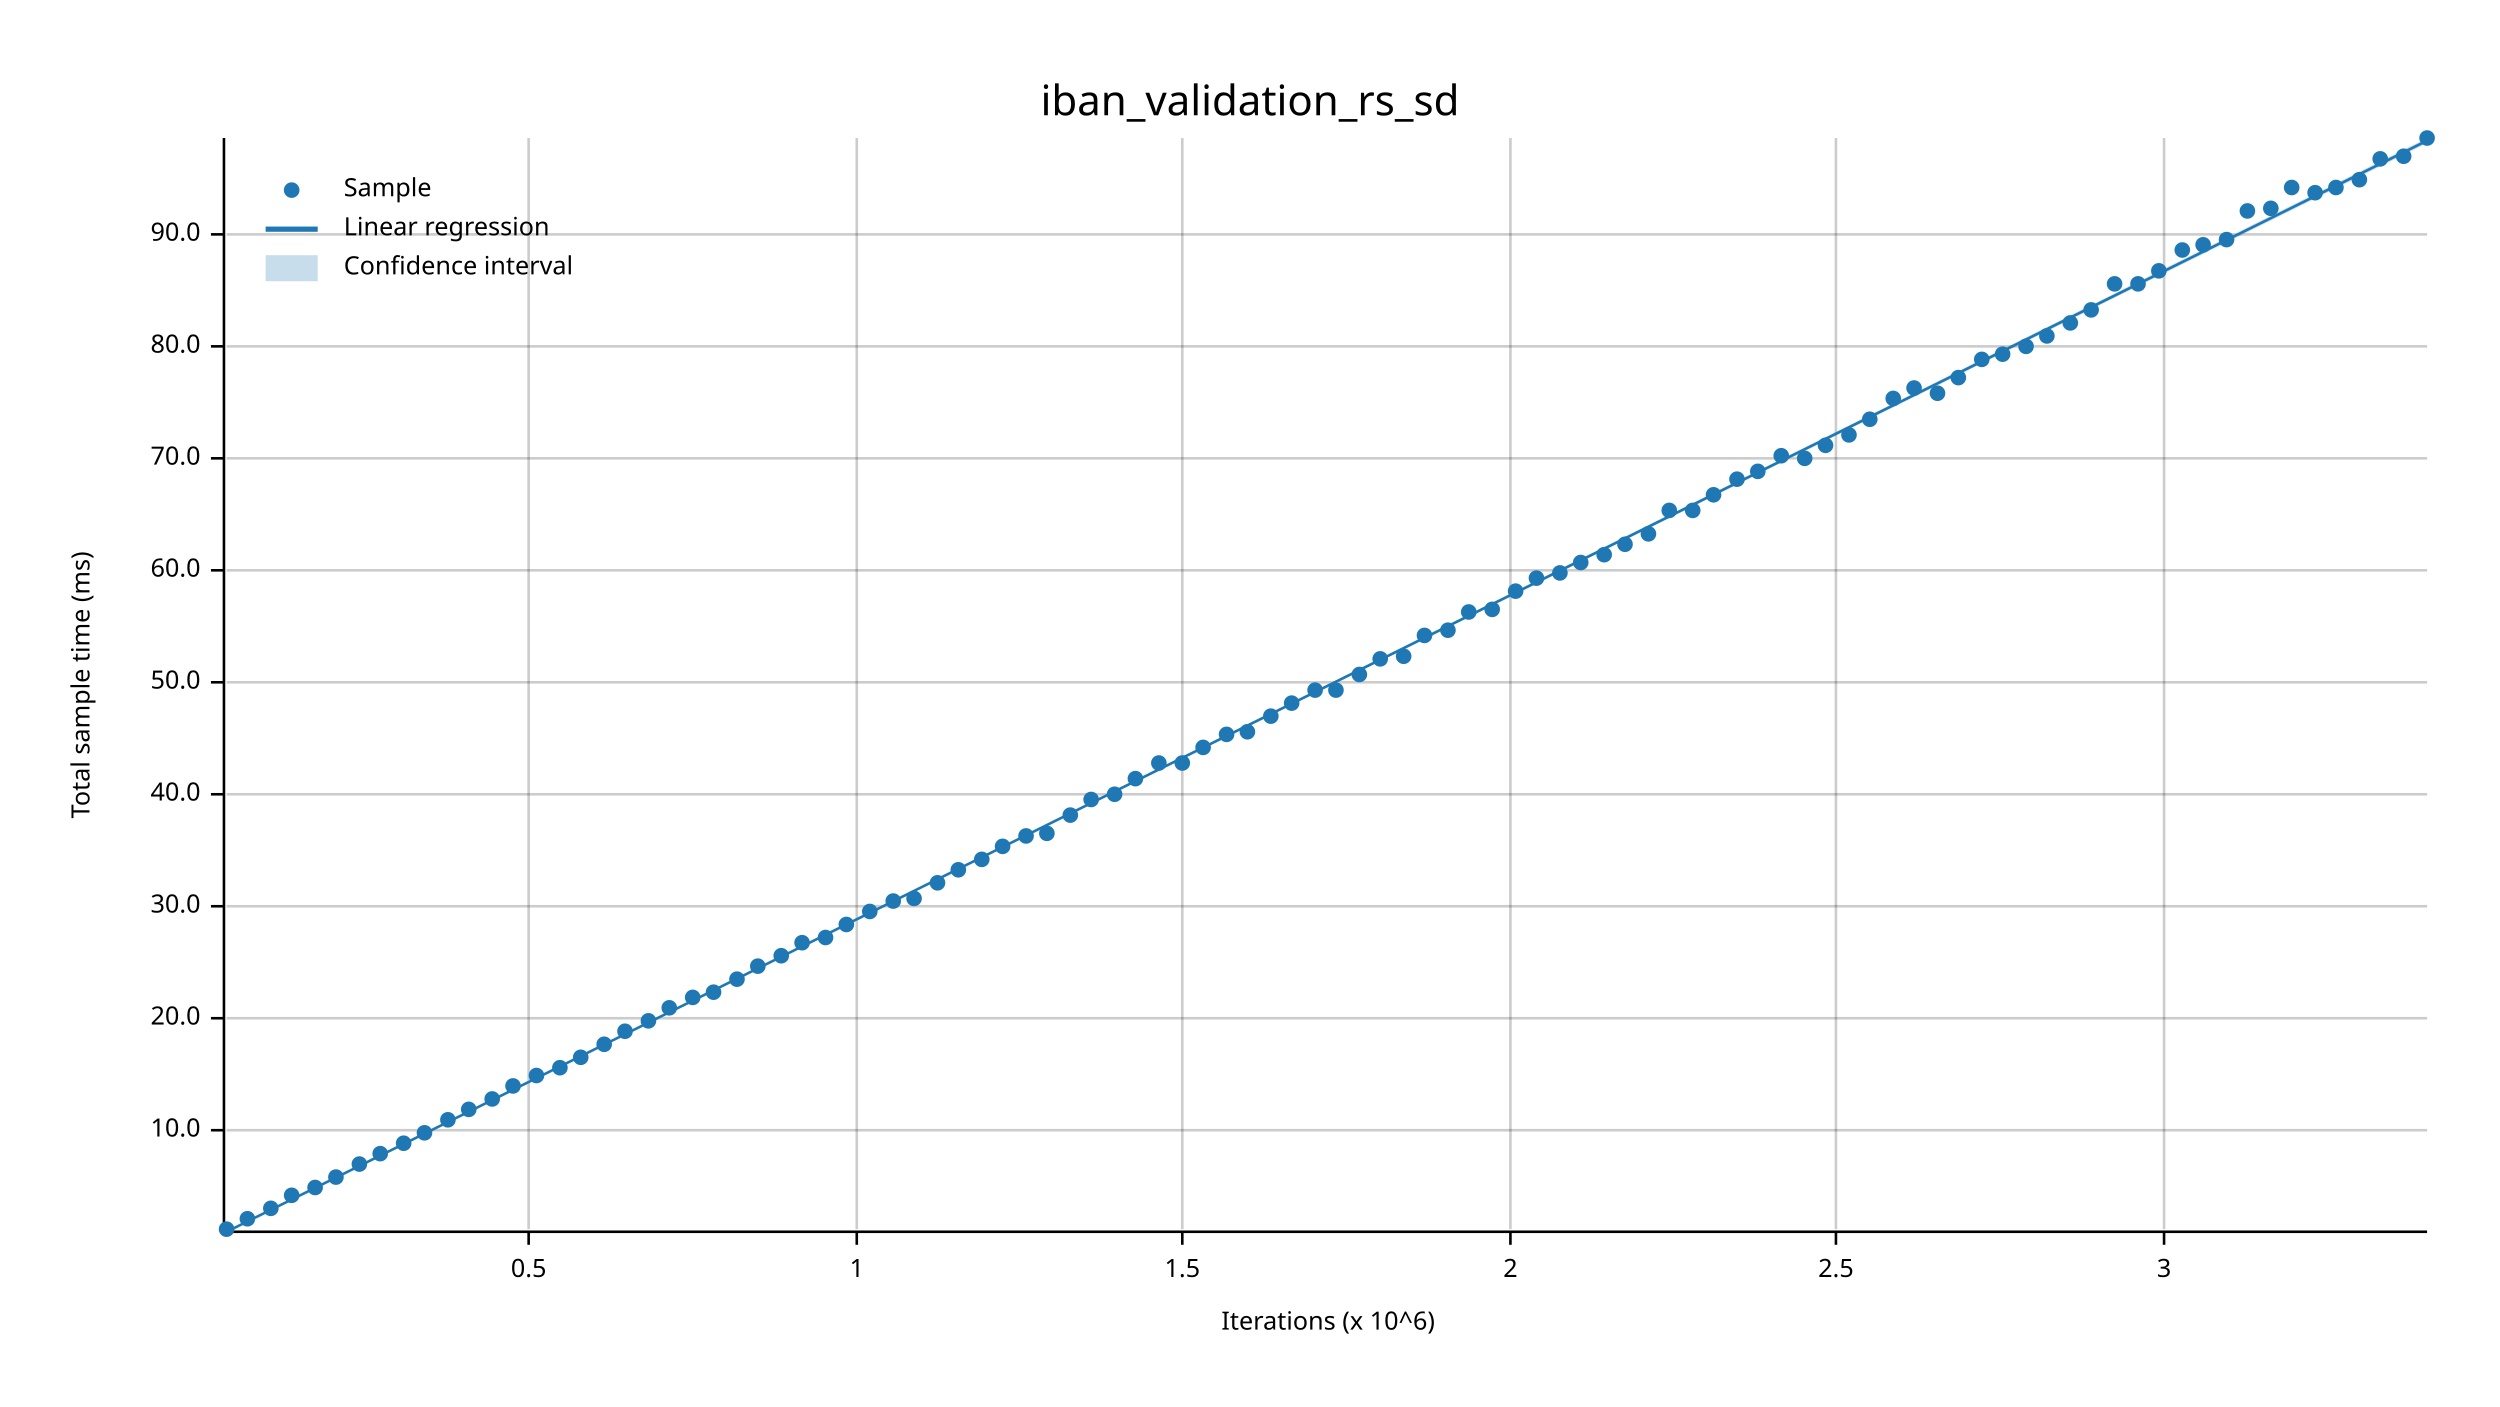
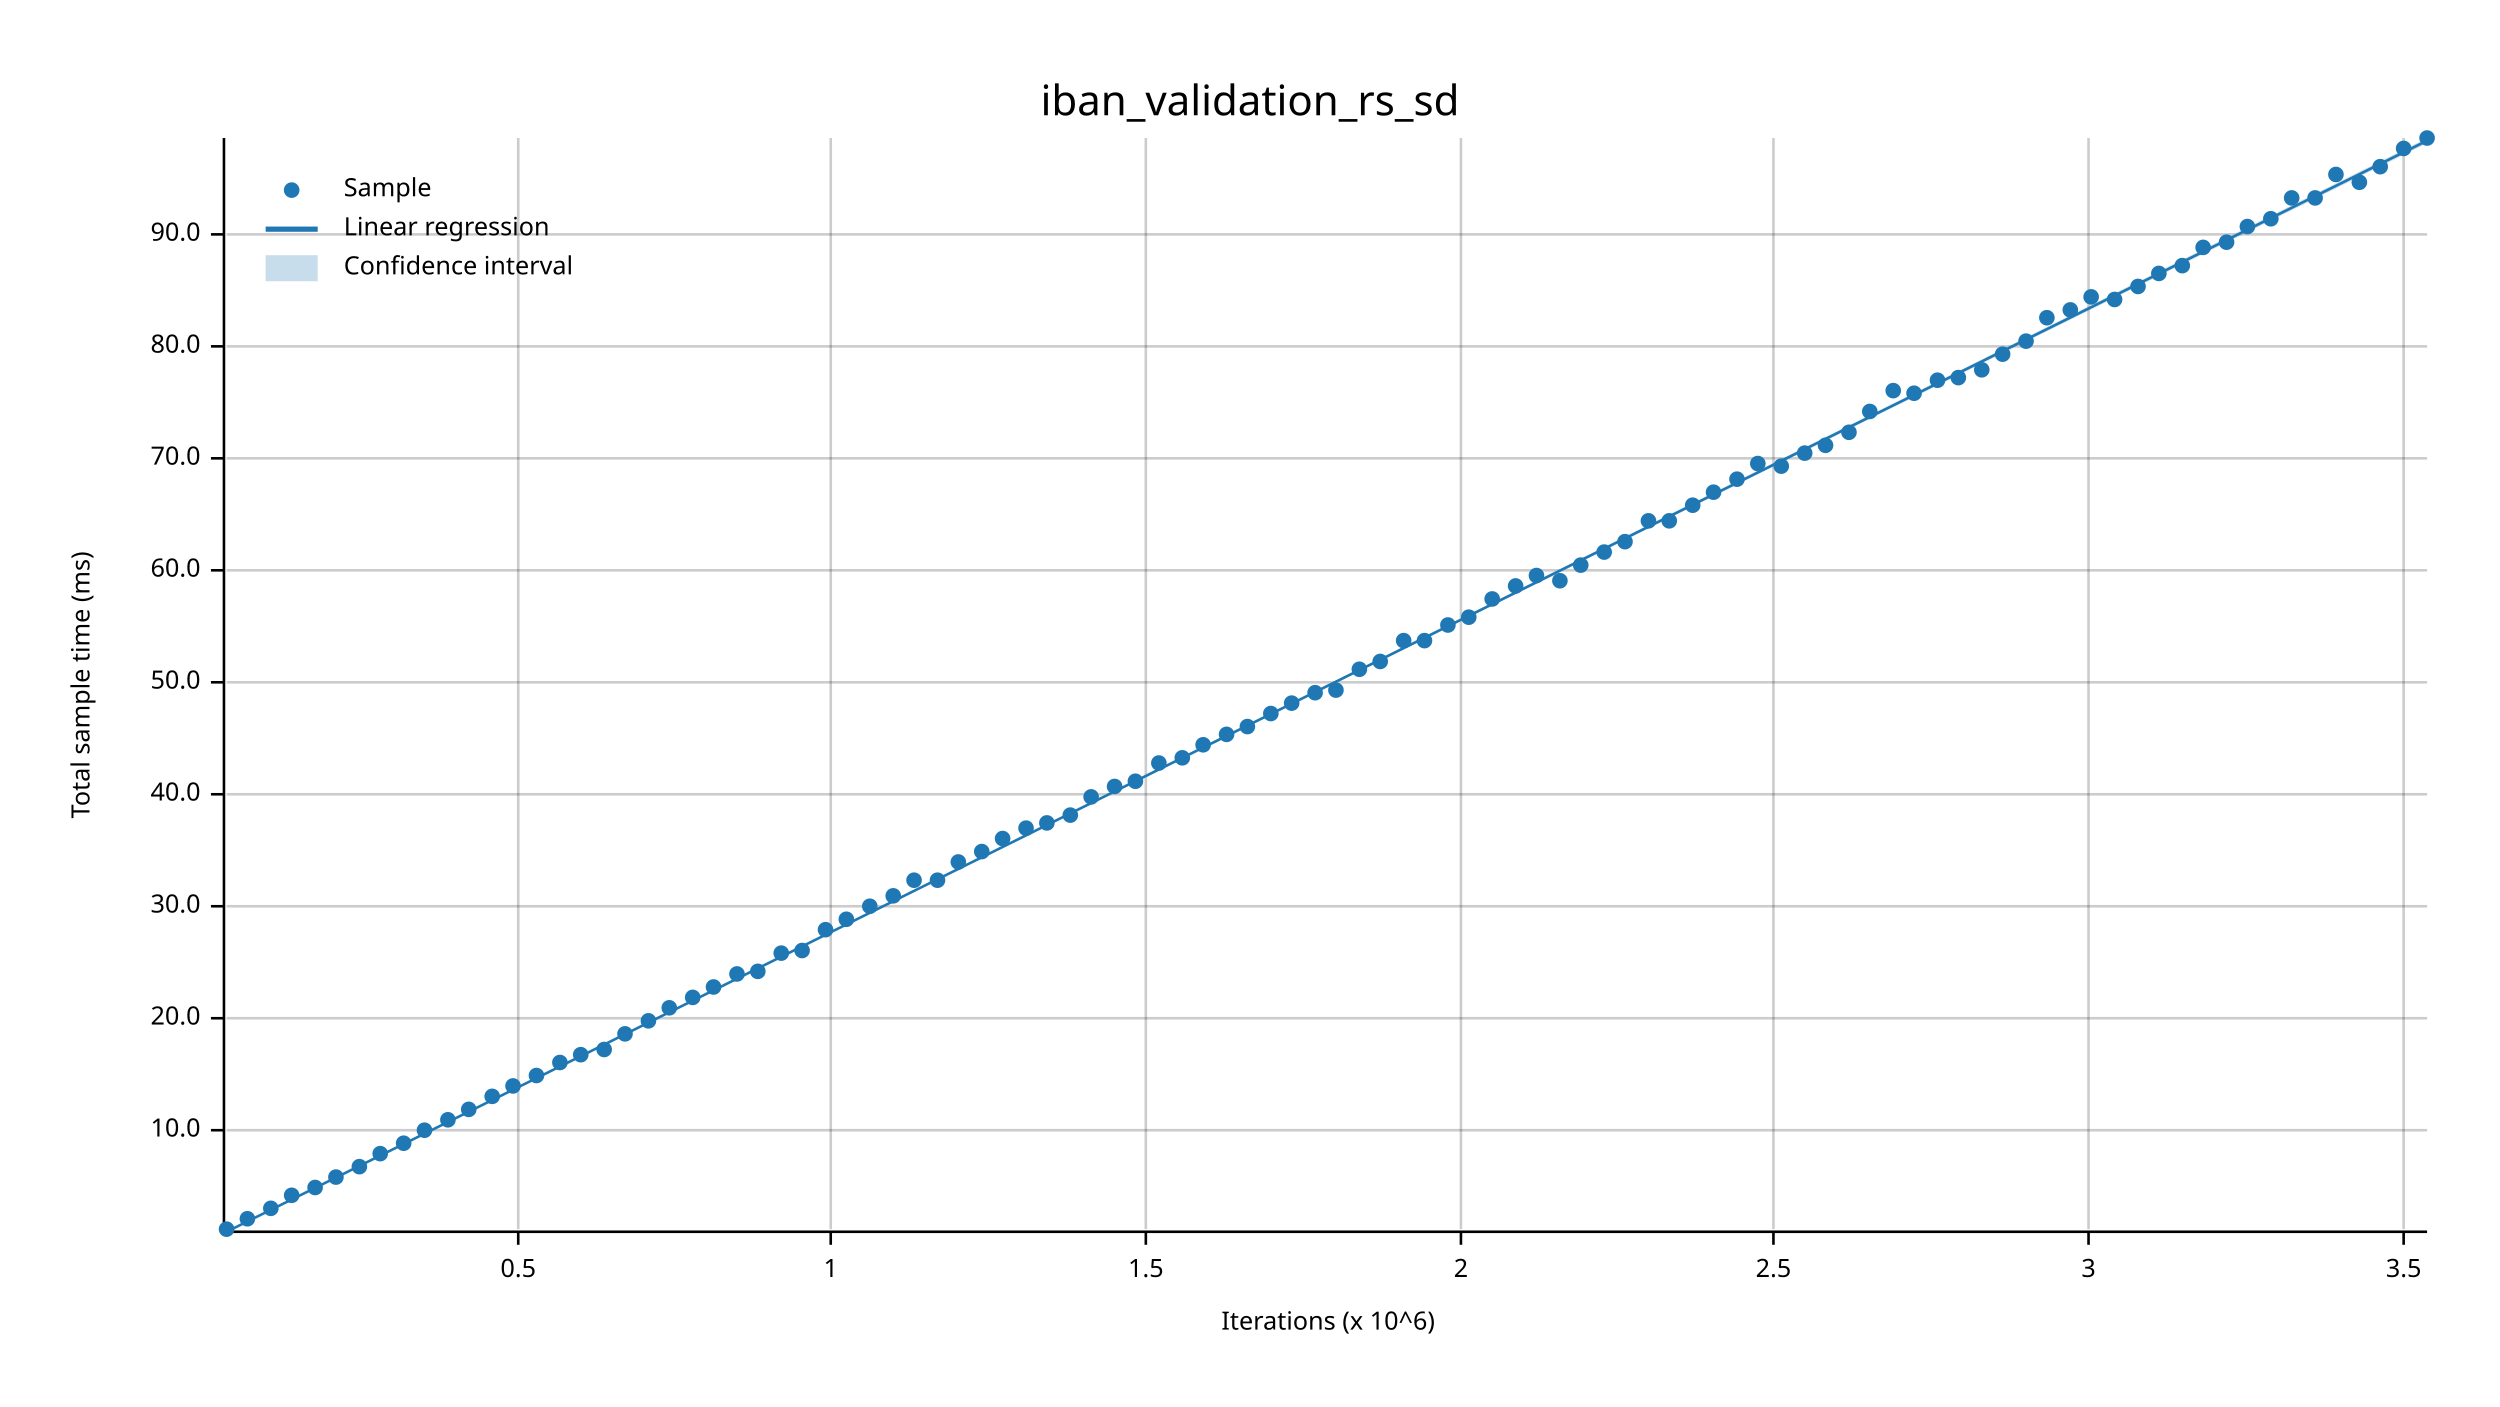
<svg xmlns="http://www.w3.org/2000/svg" width="960" height="540" viewBox="0 0 960 540">
  <text x="480" y="32" dy="0.76em" text-anchor="middle" font-family="sans-serif" font-size="16.129" opacity="1" fill="#000000">
iban_validation_rs_sd
</text>
  <text x="27" y="263" dy="0.76em" text-anchor="middle" font-family="sans-serif" font-size="9.677" opacity="1" fill="#000000" transform="rotate(270, 27, 263)">
Total sample time (ms)
</text>
  <text x="510" y="513" dy="-0.5ex" text-anchor="middle" font-family="sans-serif" font-size="9.677" opacity="1" fill="#000000">
Iterations (x 10^6)
</text>
-   <line opacity="0.2" stroke="#000000" stroke-width="1" x1="203" y1="472" x2="203" y2="53" />
-   <line opacity="0.2" stroke="#000000" stroke-width="1" x1="329" y1="472" x2="329" y2="53" />
-   <line opacity="0.2" stroke="#000000" stroke-width="1" x1="454" y1="472" x2="454" y2="53" />
-   <line opacity="0.2" stroke="#000000" stroke-width="1" x1="580" y1="472" x2="580" y2="53" />
-   <line opacity="0.2" stroke="#000000" stroke-width="1" x1="705" y1="472" x2="705" y2="53" />
-   <line opacity="0.2" stroke="#000000" stroke-width="1" x1="831" y1="472" x2="831" y2="53" />
+   <line opacity="0.2" stroke="#000000" stroke-width="1" x1="199" y1="472" x2="199" y2="53" />
+   <line opacity="0.2" stroke="#000000" stroke-width="1" x1="319" y1="472" x2="319" y2="53" />
+   <line opacity="0.2" stroke="#000000" stroke-width="1" x1="440" y1="472" x2="440" y2="53" />
+   <line opacity="0.2" stroke="#000000" stroke-width="1" x1="561" y1="472" x2="561" y2="53" />
+   <line opacity="0.2" stroke="#000000" stroke-width="1" x1="681" y1="472" x2="681" y2="53" />
+   <line opacity="0.2" stroke="#000000" stroke-width="1" x1="802" y1="472" x2="802" y2="53" />
+   <line opacity="0.2" stroke="#000000" stroke-width="1" x1="923" y1="472" x2="923" y2="53" />
  <line opacity="0.2" stroke="#000000" stroke-width="1" x1="87" y1="434" x2="932" y2="434" />
  <line opacity="0.2" stroke="#000000" stroke-width="1" x1="87" y1="391" x2="932" y2="391" />
  <line opacity="0.2" stroke="#000000" stroke-width="1" x1="87" y1="348" x2="932" y2="348" />
  <line opacity="0.2" stroke="#000000" stroke-width="1" x1="87" y1="305" x2="932" y2="305" />
  <line opacity="0.2" stroke="#000000" stroke-width="1" x1="87" y1="262" x2="932" y2="262" />
  <line opacity="0.2" stroke="#000000" stroke-width="1" x1="87" y1="219" x2="932" y2="219" />
  <line opacity="0.2" stroke="#000000" stroke-width="1" x1="87" y1="176" x2="932" y2="176" />
  <line opacity="0.2" stroke="#000000" stroke-width="1" x1="87" y1="133" x2="932" y2="133" />
  <line opacity="0.2" stroke="#000000" stroke-width="1" x1="87" y1="90" x2="932" y2="90" />
  <polyline fill="none" opacity="1" stroke="#000000" stroke-width="1" points="86,53 86,472 " />
  <text x="77" y="434" dy="0.5ex" text-anchor="end" font-family="sans-serif" font-size="9.677" opacity="1" fill="#000000">
10.0
</text>
  <polyline fill="none" opacity="1" stroke="#000000" stroke-width="1" points="81,434 86,434 " />
  <text x="77" y="391" dy="0.5ex" text-anchor="end" font-family="sans-serif" font-size="9.677" opacity="1" fill="#000000">
20.0
</text>
  <polyline fill="none" opacity="1" stroke="#000000" stroke-width="1" points="81,391 86,391 " />
  <text x="77" y="348" dy="0.5ex" text-anchor="end" font-family="sans-serif" font-size="9.677" opacity="1" fill="#000000">
30.0
</text>
  <polyline fill="none" opacity="1" stroke="#000000" stroke-width="1" points="81,348 86,348 " />
  <text x="77" y="305" dy="0.5ex" text-anchor="end" font-family="sans-serif" font-size="9.677" opacity="1" fill="#000000">
40.0
</text>
  <polyline fill="none" opacity="1" stroke="#000000" stroke-width="1" points="81,305 86,305 " />
  <text x="77" y="262" dy="0.5ex" text-anchor="end" font-family="sans-serif" font-size="9.677" opacity="1" fill="#000000">
50.0
</text>
  <polyline fill="none" opacity="1" stroke="#000000" stroke-width="1" points="81,262 86,262 " />
  <text x="77" y="219" dy="0.5ex" text-anchor="end" font-family="sans-serif" font-size="9.677" opacity="1" fill="#000000">
60.0
</text>
  <polyline fill="none" opacity="1" stroke="#000000" stroke-width="1" points="81,219 86,219 " />
  <text x="77" y="176" dy="0.5ex" text-anchor="end" font-family="sans-serif" font-size="9.677" opacity="1" fill="#000000">
70.0
</text>
  <polyline fill="none" opacity="1" stroke="#000000" stroke-width="1" points="81,176 86,176 " />
  <text x="77" y="133" dy="0.5ex" text-anchor="end" font-family="sans-serif" font-size="9.677" opacity="1" fill="#000000">
80.0
</text>
  <polyline fill="none" opacity="1" stroke="#000000" stroke-width="1" points="81,133 86,133 " />
  <text x="77" y="90" dy="0.5ex" text-anchor="end" font-family="sans-serif" font-size="9.677" opacity="1" fill="#000000">
90.0
</text>
  <polyline fill="none" opacity="1" stroke="#000000" stroke-width="1" points="81,90 86,90 " />
  <polyline fill="none" opacity="1" stroke="#000000" stroke-width="1" points="87,473 932,473 " />
-   <text x="203" y="483" dy="0.76em" text-anchor="middle" font-family="sans-serif" font-size="9.677" opacity="1" fill="#000000">
+   <text x="199" y="483" dy="0.76em" text-anchor="middle" font-family="sans-serif" font-size="9.677" opacity="1" fill="#000000">
0.5
</text>
-   <polyline fill="none" opacity="1" stroke="#000000" stroke-width="1" points="203,473 203,478 " />
-   <text x="329" y="483" dy="0.76em" text-anchor="middle" font-family="sans-serif" font-size="9.677" opacity="1" fill="#000000">
+   <polyline fill="none" opacity="1" stroke="#000000" stroke-width="1" points="199,473 199,478 " />
+   <text x="319" y="483" dy="0.76em" text-anchor="middle" font-family="sans-serif" font-size="9.677" opacity="1" fill="#000000">
1
</text>
-   <polyline fill="none" opacity="1" stroke="#000000" stroke-width="1" points="329,473 329,478 " />
-   <text x="454" y="483" dy="0.76em" text-anchor="middle" font-family="sans-serif" font-size="9.677" opacity="1" fill="#000000">
+   <polyline fill="none" opacity="1" stroke="#000000" stroke-width="1" points="319,473 319,478 " />
+   <text x="440" y="483" dy="0.76em" text-anchor="middle" font-family="sans-serif" font-size="9.677" opacity="1" fill="#000000">
1.5
</text>
-   <polyline fill="none" opacity="1" stroke="#000000" stroke-width="1" points="454,473 454,478 " />
-   <text x="580" y="483" dy="0.76em" text-anchor="middle" font-family="sans-serif" font-size="9.677" opacity="1" fill="#000000">
+   <polyline fill="none" opacity="1" stroke="#000000" stroke-width="1" points="440,473 440,478 " />
+   <text x="561" y="483" dy="0.76em" text-anchor="middle" font-family="sans-serif" font-size="9.677" opacity="1" fill="#000000">
2
</text>
-   <polyline fill="none" opacity="1" stroke="#000000" stroke-width="1" points="580,473 580,478 " />
-   <text x="705" y="483" dy="0.76em" text-anchor="middle" font-family="sans-serif" font-size="9.677" opacity="1" fill="#000000">
+   <polyline fill="none" opacity="1" stroke="#000000" stroke-width="1" points="561,473 561,478 " />
+   <text x="681" y="483" dy="0.76em" text-anchor="middle" font-family="sans-serif" font-size="9.677" opacity="1" fill="#000000">
2.5
</text>
-   <polyline fill="none" opacity="1" stroke="#000000" stroke-width="1" points="705,473 705,478 " />
-   <text x="831" y="483" dy="0.76em" text-anchor="middle" font-family="sans-serif" font-size="9.677" opacity="1" fill="#000000">
+   <polyline fill="none" opacity="1" stroke="#000000" stroke-width="1" points="681,473 681,478 " />
+   <text x="802" y="483" dy="0.76em" text-anchor="middle" font-family="sans-serif" font-size="9.677" opacity="1" fill="#000000">
3
</text>
-   <polyline fill="none" opacity="1" stroke="#000000" stroke-width="1" points="831,473 831,478 " />
+   <polyline fill="none" opacity="1" stroke="#000000" stroke-width="1" points="802,473 802,478 " />
+   <text x="923" y="483" dy="0.76em" text-anchor="middle" font-family="sans-serif" font-size="9.677" opacity="1" fill="#000000">
+ 3.5
+ </text>
+   <polyline fill="none" opacity="1" stroke="#000000" stroke-width="1" points="923,473 923,478 " />
  <circle cx="87" cy="472" r="3" opacity="1" fill="#1F78B4" stroke="none" stroke-width="1" />
  <circle cx="95" cy="468" r="3" opacity="1" fill="#1F78B4" stroke="none" stroke-width="1" />
  <circle cx="104" cy="464" r="3" opacity="1" fill="#1F78B4" stroke="none" stroke-width="1" />
  <circle cx="112" cy="459" r="3" opacity="1" fill="#1F78B4" stroke="none" stroke-width="1" />
  <circle cx="121" cy="456" r="3" opacity="1" fill="#1F78B4" stroke="none" stroke-width="1" />
  <circle cx="129" cy="452" r="3" opacity="1" fill="#1F78B4" stroke="none" stroke-width="1" />
-   <circle cx="138" cy="447" r="3" opacity="1" fill="#1F78B4" stroke="none" stroke-width="1" />
+   <circle cx="138" cy="448" r="3" opacity="1" fill="#1F78B4" stroke="none" stroke-width="1" />
  <circle cx="146" cy="443" r="3" opacity="1" fill="#1F78B4" stroke="none" stroke-width="1" />
  <circle cx="155" cy="439" r="3" opacity="1" fill="#1F78B4" stroke="none" stroke-width="1" />
-   <circle cx="163" cy="435" r="3" opacity="1" fill="#1F78B4" stroke="none" stroke-width="1" />
+   <circle cx="163" cy="434" r="3" opacity="1" fill="#1F78B4" stroke="none" stroke-width="1" />
  <circle cx="172" cy="430" r="3" opacity="1" fill="#1F78B4" stroke="none" stroke-width="1" />
  <circle cx="180" cy="426" r="3" opacity="1" fill="#1F78B4" stroke="none" stroke-width="1" />
-   <circle cx="189" cy="422" r="3" opacity="1" fill="#1F78B4" stroke="none" stroke-width="1" />
+   <circle cx="189" cy="421" r="3" opacity="1" fill="#1F78B4" stroke="none" stroke-width="1" />
  <circle cx="197" cy="417" r="3" opacity="1" fill="#1F78B4" stroke="none" stroke-width="1" />
  <circle cx="206" cy="413" r="3" opacity="1" fill="#1F78B4" stroke="none" stroke-width="1" />
-   <circle cx="215" cy="410" r="3" opacity="1" fill="#1F78B4" stroke="none" stroke-width="1" />
-   <circle cx="223" cy="406" r="3" opacity="1" fill="#1F78B4" stroke="none" stroke-width="1" />
-   <circle cx="232" cy="401" r="3" opacity="1" fill="#1F78B4" stroke="none" stroke-width="1" />
-   <circle cx="240" cy="396" r="3" opacity="1" fill="#1F78B4" stroke="none" stroke-width="1" />
+   <circle cx="215" cy="408" r="3" opacity="1" fill="#1F78B4" stroke="none" stroke-width="1" />
+   <circle cx="223" cy="405" r="3" opacity="1" fill="#1F78B4" stroke="none" stroke-width="1" />
+   <circle cx="232" cy="403" r="3" opacity="1" fill="#1F78B4" stroke="none" stroke-width="1" />
+   <circle cx="240" cy="397" r="3" opacity="1" fill="#1F78B4" stroke="none" stroke-width="1" />
  <circle cx="249" cy="392" r="3" opacity="1" fill="#1F78B4" stroke="none" stroke-width="1" />
  <circle cx="257" cy="387" r="3" opacity="1" fill="#1F78B4" stroke="none" stroke-width="1" />
  <circle cx="266" cy="383" r="3" opacity="1" fill="#1F78B4" stroke="none" stroke-width="1" />
-   <circle cx="274" cy="381" r="3" opacity="1" fill="#1F78B4" stroke="none" stroke-width="1" />
-   <circle cx="283" cy="376" r="3" opacity="1" fill="#1F78B4" stroke="none" stroke-width="1" />
-   <circle cx="291" cy="371" r="3" opacity="1" fill="#1F78B4" stroke="none" stroke-width="1" />
-   <circle cx="300" cy="367" r="3" opacity="1" fill="#1F78B4" stroke="none" stroke-width="1" />
-   <circle cx="308" cy="362" r="3" opacity="1" fill="#1F78B4" stroke="none" stroke-width="1" />
-   <circle cx="317" cy="360" r="3" opacity="1" fill="#1F78B4" stroke="none" stroke-width="1" />
-   <circle cx="325" cy="355" r="3" opacity="1" fill="#1F78B4" stroke="none" stroke-width="1" />
-   <circle cx="334" cy="350" r="3" opacity="1" fill="#1F78B4" stroke="none" stroke-width="1" />
-   <circle cx="343" cy="346" r="3" opacity="1" fill="#1F78B4" stroke="none" stroke-width="1" />
-   <circle cx="351" cy="345" r="3" opacity="1" fill="#1F78B4" stroke="none" stroke-width="1" />
-   <circle cx="360" cy="339" r="3" opacity="1" fill="#1F78B4" stroke="none" stroke-width="1" />
-   <circle cx="368" cy="334" r="3" opacity="1" fill="#1F78B4" stroke="none" stroke-width="1" />
-   <circle cx="377" cy="330" r="3" opacity="1" fill="#1F78B4" stroke="none" stroke-width="1" />
-   <circle cx="385" cy="325" r="3" opacity="1" fill="#1F78B4" stroke="none" stroke-width="1" />
-   <circle cx="394" cy="321" r="3" opacity="1" fill="#1F78B4" stroke="none" stroke-width="1" />
-   <circle cx="402" cy="320" r="3" opacity="1" fill="#1F78B4" stroke="none" stroke-width="1" />
+   <circle cx="274" cy="379" r="3" opacity="1" fill="#1F78B4" stroke="none" stroke-width="1" />
+   <circle cx="283" cy="374" r="3" opacity="1" fill="#1F78B4" stroke="none" stroke-width="1" />
+   <circle cx="291" cy="373" r="3" opacity="1" fill="#1F78B4" stroke="none" stroke-width="1" />
+   <circle cx="300" cy="366" r="3" opacity="1" fill="#1F78B4" stroke="none" stroke-width="1" />
+   <circle cx="308" cy="365" r="3" opacity="1" fill="#1F78B4" stroke="none" stroke-width="1" />
+   <circle cx="317" cy="357" r="3" opacity="1" fill="#1F78B4" stroke="none" stroke-width="1" />
+   <circle cx="325" cy="353" r="3" opacity="1" fill="#1F78B4" stroke="none" stroke-width="1" />
+   <circle cx="334" cy="348" r="3" opacity="1" fill="#1F78B4" stroke="none" stroke-width="1" />
+   <circle cx="343" cy="344" r="3" opacity="1" fill="#1F78B4" stroke="none" stroke-width="1" />
+   <circle cx="351" cy="338" r="3" opacity="1" fill="#1F78B4" stroke="none" stroke-width="1" />
+   <circle cx="360" cy="338" r="3" opacity="1" fill="#1F78B4" stroke="none" stroke-width="1" />
+   <circle cx="368" cy="331" r="3" opacity="1" fill="#1F78B4" stroke="none" stroke-width="1" />
+   <circle cx="377" cy="327" r="3" opacity="1" fill="#1F78B4" stroke="none" stroke-width="1" />
+   <circle cx="385" cy="322" r="3" opacity="1" fill="#1F78B4" stroke="none" stroke-width="1" />
+   <circle cx="394" cy="318" r="3" opacity="1" fill="#1F78B4" stroke="none" stroke-width="1" />
+   <circle cx="402" cy="316" r="3" opacity="1" fill="#1F78B4" stroke="none" stroke-width="1" />
  <circle cx="411" cy="313" r="3" opacity="1" fill="#1F78B4" stroke="none" stroke-width="1" />
-   <circle cx="419" cy="307" r="3" opacity="1" fill="#1F78B4" stroke="none" stroke-width="1" />
-   <circle cx="428" cy="305" r="3" opacity="1" fill="#1F78B4" stroke="none" stroke-width="1" />
-   <circle cx="436" cy="299" r="3" opacity="1" fill="#1F78B4" stroke="none" stroke-width="1" />
+   <circle cx="419" cy="306" r="3" opacity="1" fill="#1F78B4" stroke="none" stroke-width="1" />
+   <circle cx="428" cy="302" r="3" opacity="1" fill="#1F78B4" stroke="none" stroke-width="1" />
+   <circle cx="436" cy="300" r="3" opacity="1" fill="#1F78B4" stroke="none" stroke-width="1" />
  <circle cx="445" cy="293" r="3" opacity="1" fill="#1F78B4" stroke="none" stroke-width="1" />
-   <circle cx="454" cy="293" r="3" opacity="1" fill="#1F78B4" stroke="none" stroke-width="1" />
-   <circle cx="462" cy="287" r="3" opacity="1" fill="#1F78B4" stroke="none" stroke-width="1" />
+   <circle cx="454" cy="291" r="3" opacity="1" fill="#1F78B4" stroke="none" stroke-width="1" />
+   <circle cx="462" cy="286" r="3" opacity="1" fill="#1F78B4" stroke="none" stroke-width="1" />
  <circle cx="471" cy="282" r="3" opacity="1" fill="#1F78B4" stroke="none" stroke-width="1" />
-   <circle cx="479" cy="281" r="3" opacity="1" fill="#1F78B4" stroke="none" stroke-width="1" />
-   <circle cx="488" cy="275" r="3" opacity="1" fill="#1F78B4" stroke="none" stroke-width="1" />
+   <circle cx="479" cy="279" r="3" opacity="1" fill="#1F78B4" stroke="none" stroke-width="1" />
+   <circle cx="488" cy="274" r="3" opacity="1" fill="#1F78B4" stroke="none" stroke-width="1" />
  <circle cx="496" cy="270" r="3" opacity="1" fill="#1F78B4" stroke="none" stroke-width="1" />
-   <circle cx="505" cy="265" r="3" opacity="1" fill="#1F78B4" stroke="none" stroke-width="1" />
+   <circle cx="505" cy="266" r="3" opacity="1" fill="#1F78B4" stroke="none" stroke-width="1" />
  <circle cx="513" cy="265" r="3" opacity="1" fill="#1F78B4" stroke="none" stroke-width="1" />
-   <circle cx="522" cy="259" r="3" opacity="1" fill="#1F78B4" stroke="none" stroke-width="1" />
-   <circle cx="530" cy="253" r="3" opacity="1" fill="#1F78B4" stroke="none" stroke-width="1" />
-   <circle cx="539" cy="252" r="3" opacity="1" fill="#1F78B4" stroke="none" stroke-width="1" />
-   <circle cx="547" cy="244" r="3" opacity="1" fill="#1F78B4" stroke="none" stroke-width="1" />
-   <circle cx="556" cy="242" r="3" opacity="1" fill="#1F78B4" stroke="none" stroke-width="1" />
-   <circle cx="564" cy="235" r="3" opacity="1" fill="#1F78B4" stroke="none" stroke-width="1" />
-   <circle cx="573" cy="234" r="3" opacity="1" fill="#1F78B4" stroke="none" stroke-width="1" />
-   <circle cx="582" cy="227" r="3" opacity="1" fill="#1F78B4" stroke="none" stroke-width="1" />
-   <circle cx="590" cy="222" r="3" opacity="1" fill="#1F78B4" stroke="none" stroke-width="1" />
-   <circle cx="599" cy="220" r="3" opacity="1" fill="#1F78B4" stroke="none" stroke-width="1" />
-   <circle cx="607" cy="216" r="3" opacity="1" fill="#1F78B4" stroke="none" stroke-width="1" />
-   <circle cx="616" cy="213" r="3" opacity="1" fill="#1F78B4" stroke="none" stroke-width="1" />
-   <circle cx="624" cy="209" r="3" opacity="1" fill="#1F78B4" stroke="none" stroke-width="1" />
-   <circle cx="633" cy="205" r="3" opacity="1" fill="#1F78B4" stroke="none" stroke-width="1" />
-   <circle cx="641" cy="196" r="3" opacity="1" fill="#1F78B4" stroke="none" stroke-width="1" />
-   <circle cx="650" cy="196" r="3" opacity="1" fill="#1F78B4" stroke="none" stroke-width="1" />
-   <circle cx="658" cy="190" r="3" opacity="1" fill="#1F78B4" stroke="none" stroke-width="1" />
+   <circle cx="522" cy="257" r="3" opacity="1" fill="#1F78B4" stroke="none" stroke-width="1" />
+   <circle cx="530" cy="254" r="3" opacity="1" fill="#1F78B4" stroke="none" stroke-width="1" />
+   <circle cx="539" cy="246" r="3" opacity="1" fill="#1F78B4" stroke="none" stroke-width="1" />
+   <circle cx="547" cy="246" r="3" opacity="1" fill="#1F78B4" stroke="none" stroke-width="1" />
+   <circle cx="556" cy="240" r="3" opacity="1" fill="#1F78B4" stroke="none" stroke-width="1" />
+   <circle cx="564" cy="237" r="3" opacity="1" fill="#1F78B4" stroke="none" stroke-width="1" />
+   <circle cx="573" cy="230" r="3" opacity="1" fill="#1F78B4" stroke="none" stroke-width="1" />
+   <circle cx="582" cy="225" r="3" opacity="1" fill="#1F78B4" stroke="none" stroke-width="1" />
+   <circle cx="590" cy="221" r="3" opacity="1" fill="#1F78B4" stroke="none" stroke-width="1" />
+   <circle cx="599" cy="223" r="3" opacity="1" fill="#1F78B4" stroke="none" stroke-width="1" />
+   <circle cx="607" cy="217" r="3" opacity="1" fill="#1F78B4" stroke="none" stroke-width="1" />
+   <circle cx="616" cy="212" r="3" opacity="1" fill="#1F78B4" stroke="none" stroke-width="1" />
+   <circle cx="624" cy="208" r="3" opacity="1" fill="#1F78B4" stroke="none" stroke-width="1" />
+   <circle cx="633" cy="200" r="3" opacity="1" fill="#1F78B4" stroke="none" stroke-width="1" />
+   <circle cx="641" cy="200" r="3" opacity="1" fill="#1F78B4" stroke="none" stroke-width="1" />
+   <circle cx="650" cy="194" r="3" opacity="1" fill="#1F78B4" stroke="none" stroke-width="1" />
+   <circle cx="658" cy="189" r="3" opacity="1" fill="#1F78B4" stroke="none" stroke-width="1" />
  <circle cx="667" cy="184" r="3" opacity="1" fill="#1F78B4" stroke="none" stroke-width="1" />
-   <circle cx="675" cy="181" r="3" opacity="1" fill="#1F78B4" stroke="none" stroke-width="1" />
-   <circle cx="684" cy="175" r="3" opacity="1" fill="#1F78B4" stroke="none" stroke-width="1" />
-   <circle cx="693" cy="176" r="3" opacity="1" fill="#1F78B4" stroke="none" stroke-width="1" />
+   <circle cx="675" cy="178" r="3" opacity="1" fill="#1F78B4" stroke="none" stroke-width="1" />
+   <circle cx="684" cy="179" r="3" opacity="1" fill="#1F78B4" stroke="none" stroke-width="1" />
+   <circle cx="693" cy="174" r="3" opacity="1" fill="#1F78B4" stroke="none" stroke-width="1" />
  <circle cx="701" cy="171" r="3" opacity="1" fill="#1F78B4" stroke="none" stroke-width="1" />
-   <circle cx="710" cy="167" r="3" opacity="1" fill="#1F78B4" stroke="none" stroke-width="1" />
-   <circle cx="718" cy="161" r="3" opacity="1" fill="#1F78B4" stroke="none" stroke-width="1" />
-   <circle cx="727" cy="153" r="3" opacity="1" fill="#1F78B4" stroke="none" stroke-width="1" />
-   <circle cx="735" cy="149" r="3" opacity="1" fill="#1F78B4" stroke="none" stroke-width="1" />
-   <circle cx="744" cy="151" r="3" opacity="1" fill="#1F78B4" stroke="none" stroke-width="1" />
+   <circle cx="710" cy="166" r="3" opacity="1" fill="#1F78B4" stroke="none" stroke-width="1" />
+   <circle cx="718" cy="158" r="3" opacity="1" fill="#1F78B4" stroke="none" stroke-width="1" />
+   <circle cx="727" cy="150" r="3" opacity="1" fill="#1F78B4" stroke="none" stroke-width="1" />
+   <circle cx="735" cy="151" r="3" opacity="1" fill="#1F78B4" stroke="none" stroke-width="1" />
+   <circle cx="744" cy="146" r="3" opacity="1" fill="#1F78B4" stroke="none" stroke-width="1" />
  <circle cx="752" cy="145" r="3" opacity="1" fill="#1F78B4" stroke="none" stroke-width="1" />
-   <circle cx="761" cy="138" r="3" opacity="1" fill="#1F78B4" stroke="none" stroke-width="1" />
+   <circle cx="761" cy="142" r="3" opacity="1" fill="#1F78B4" stroke="none" stroke-width="1" />
  <circle cx="769" cy="136" r="3" opacity="1" fill="#1F78B4" stroke="none" stroke-width="1" />
-   <circle cx="778" cy="133" r="3" opacity="1" fill="#1F78B4" stroke="none" stroke-width="1" />
-   <circle cx="786" cy="129" r="3" opacity="1" fill="#1F78B4" stroke="none" stroke-width="1" />
-   <circle cx="795" cy="124" r="3" opacity="1" fill="#1F78B4" stroke="none" stroke-width="1" />
-   <circle cx="803" cy="119" r="3" opacity="1" fill="#1F78B4" stroke="none" stroke-width="1" />
-   <circle cx="812" cy="109" r="3" opacity="1" fill="#1F78B4" stroke="none" stroke-width="1" />
-   <circle cx="821" cy="109" r="3" opacity="1" fill="#1F78B4" stroke="none" stroke-width="1" />
-   <circle cx="829" cy="104" r="3" opacity="1" fill="#1F78B4" stroke="none" stroke-width="1" />
-   <circle cx="838" cy="96" r="3" opacity="1" fill="#1F78B4" stroke="none" stroke-width="1" />
-   <circle cx="846" cy="94" r="3" opacity="1" fill="#1F78B4" stroke="none" stroke-width="1" />
-   <circle cx="855" cy="92" r="3" opacity="1" fill="#1F78B4" stroke="none" stroke-width="1" />
-   <circle cx="863" cy="81" r="3" opacity="1" fill="#1F78B4" stroke="none" stroke-width="1" />
-   <circle cx="872" cy="80" r="3" opacity="1" fill="#1F78B4" stroke="none" stroke-width="1" />
-   <circle cx="880" cy="72" r="3" opacity="1" fill="#1F78B4" stroke="none" stroke-width="1" />
-   <circle cx="889" cy="74" r="3" opacity="1" fill="#1F78B4" stroke="none" stroke-width="1" />
-   <circle cx="897" cy="72" r="3" opacity="1" fill="#1F78B4" stroke="none" stroke-width="1" />
-   <circle cx="906" cy="69" r="3" opacity="1" fill="#1F78B4" stroke="none" stroke-width="1" />
-   <circle cx="914" cy="61" r="3" opacity="1" fill="#1F78B4" stroke="none" stroke-width="1" />
-   <circle cx="923" cy="60" r="3" opacity="1" fill="#1F78B4" stroke="none" stroke-width="1" />
+   <circle cx="778" cy="131" r="3" opacity="1" fill="#1F78B4" stroke="none" stroke-width="1" />
+   <circle cx="786" cy="122" r="3" opacity="1" fill="#1F78B4" stroke="none" stroke-width="1" />
+   <circle cx="795" cy="119" r="3" opacity="1" fill="#1F78B4" stroke="none" stroke-width="1" />
+   <circle cx="803" cy="114" r="3" opacity="1" fill="#1F78B4" stroke="none" stroke-width="1" />
+   <circle cx="812" cy="115" r="3" opacity="1" fill="#1F78B4" stroke="none" stroke-width="1" />
+   <circle cx="821" cy="110" r="3" opacity="1" fill="#1F78B4" stroke="none" stroke-width="1" />
+   <circle cx="829" cy="105" r="3" opacity="1" fill="#1F78B4" stroke="none" stroke-width="1" />
+   <circle cx="838" cy="102" r="3" opacity="1" fill="#1F78B4" stroke="none" stroke-width="1" />
+   <circle cx="846" cy="95" r="3" opacity="1" fill="#1F78B4" stroke="none" stroke-width="1" />
+   <circle cx="855" cy="93" r="3" opacity="1" fill="#1F78B4" stroke="none" stroke-width="1" />
+   <circle cx="863" cy="87" r="3" opacity="1" fill="#1F78B4" stroke="none" stroke-width="1" />
+   <circle cx="872" cy="84" r="3" opacity="1" fill="#1F78B4" stroke="none" stroke-width="1" />
+   <circle cx="880" cy="76" r="3" opacity="1" fill="#1F78B4" stroke="none" stroke-width="1" />
+   <circle cx="889" cy="76" r="3" opacity="1" fill="#1F78B4" stroke="none" stroke-width="1" />
+   <circle cx="897" cy="67" r="3" opacity="1" fill="#1F78B4" stroke="none" stroke-width="1" />
+   <circle cx="906" cy="70" r="3" opacity="1" fill="#1F78B4" stroke="none" stroke-width="1" />
+   <circle cx="914" cy="64" r="3" opacity="1" fill="#1F78B4" stroke="none" stroke-width="1" />
+   <circle cx="923" cy="57" r="3" opacity="1" fill="#1F78B4" stroke="none" stroke-width="1" />
  <circle cx="932" cy="53" r="3" opacity="1" fill="#1F78B4" stroke="none" stroke-width="1" />
  <polyline fill="none" opacity="1" stroke="#1F78B4" stroke-width="1" points="87,473 932,54 " />
  <polygon opacity="0.25" fill="#1F78B4" points="87,473 932,55 932,53 " />
  <text x="132" y="68" dy="0.76em" text-anchor="start" font-family="sans-serif" font-size="9.677" opacity="1" fill="#000000">
Sample
</text>
  <text x="132" y="83" dy="0.76em" text-anchor="start" font-family="sans-serif" font-size="9.677" opacity="1" fill="#000000">
Linear regression
</text>
  <text x="132" y="98" dy="0.76em" text-anchor="start" font-family="sans-serif" font-size="9.677" opacity="1" fill="#000000">
Confidence interval
</text>
  <circle cx="112" cy="73" r="3" opacity="1" fill="#1F78B4" stroke="none" stroke-width="1" />
  <polyline fill="none" opacity="1" stroke="#1F78B4" stroke-width="2" points="102,88 122,88 " />
  <rect x="102" y="98" width="20" height="10" opacity="0.25" fill="#1F78B4" stroke="none" />
</svg>
